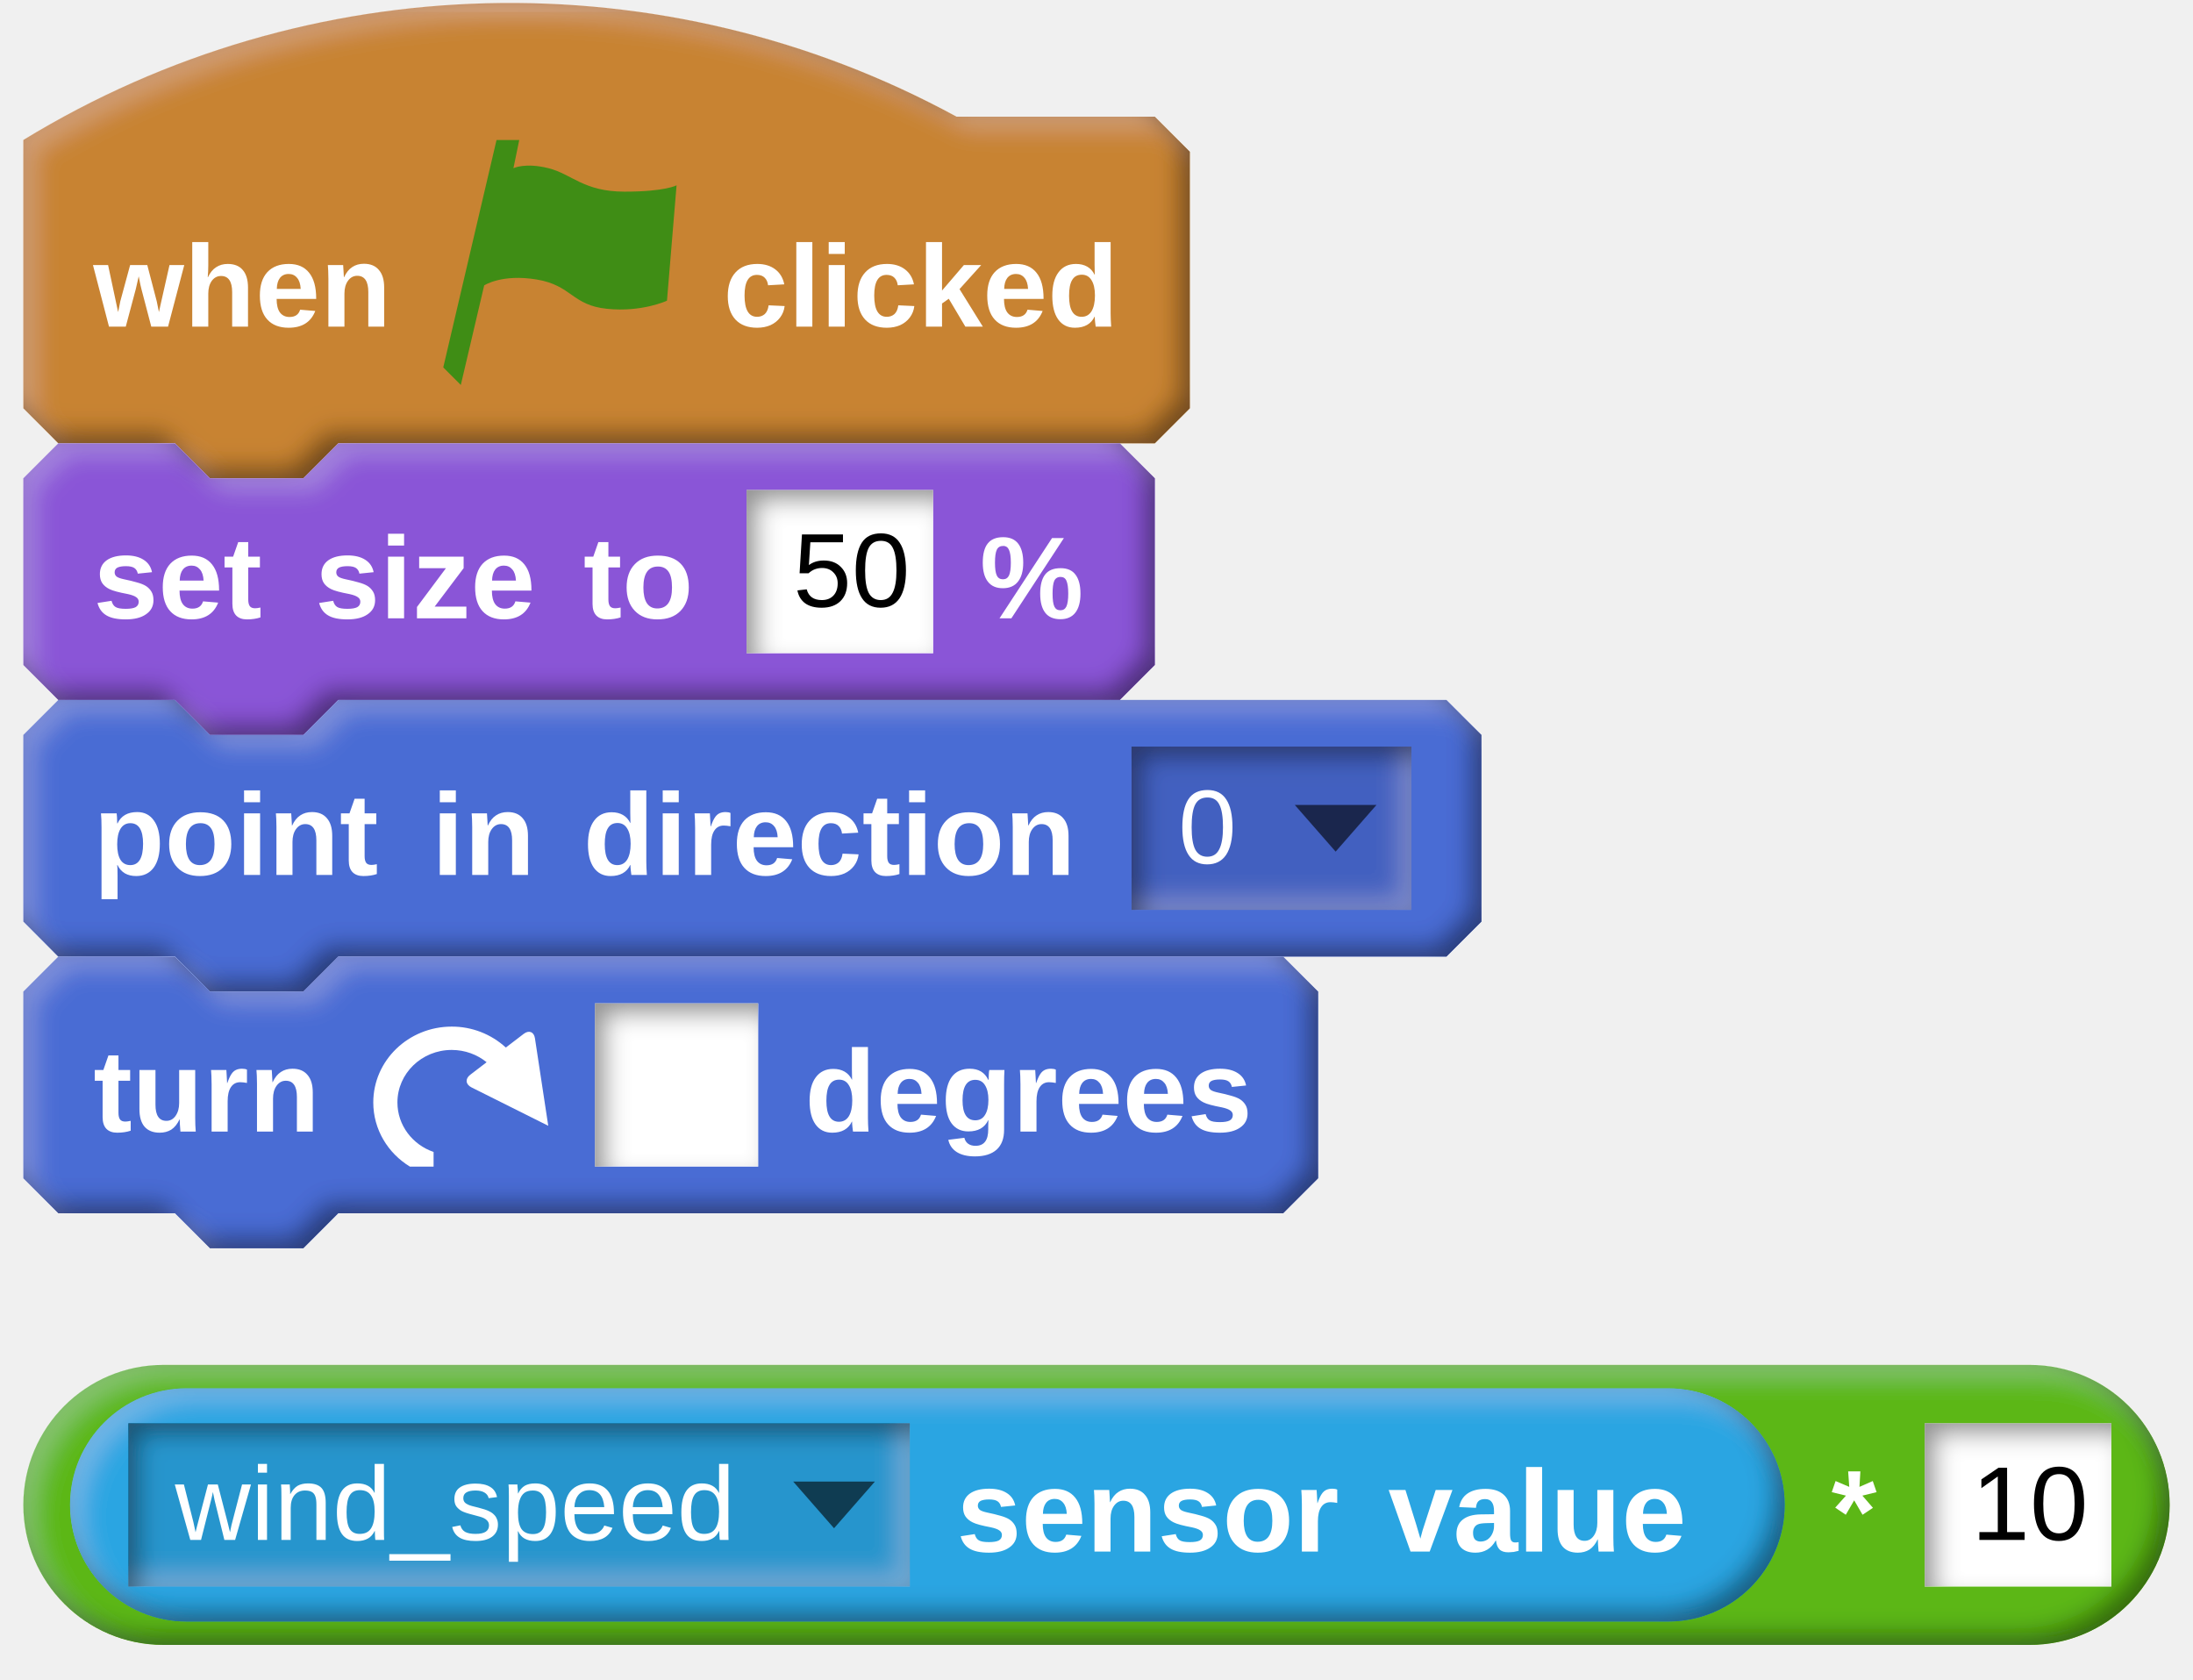
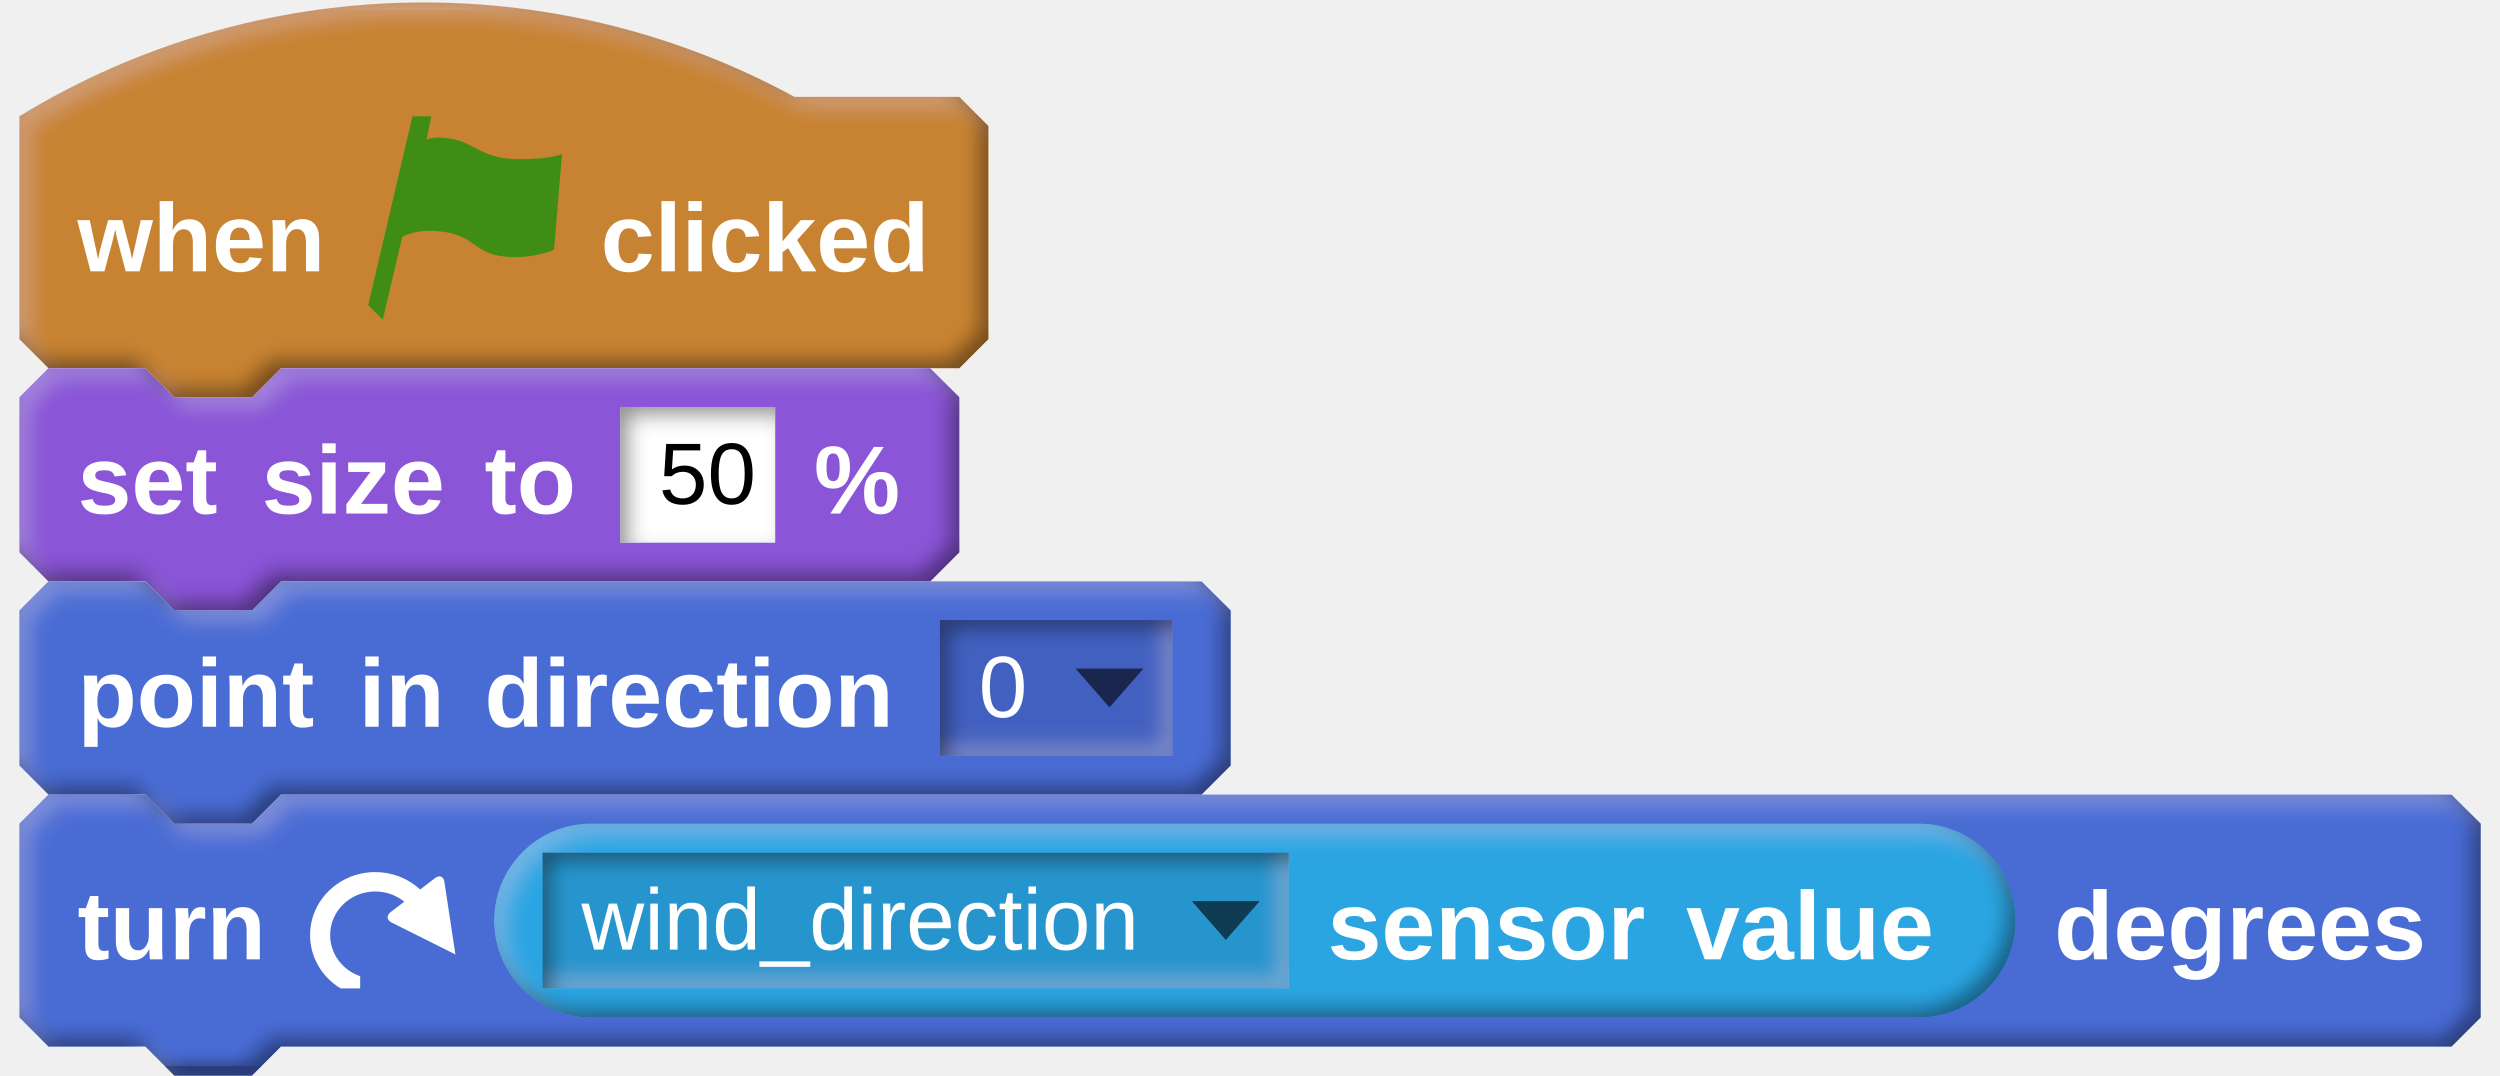
- <svg xmlns="http://www.w3.org/2000/svg" xmlns:xlink="http://www.w3.org/1999/xlink" version="1.1" width="188" height="144">
+ <svg xmlns="http://www.w3.org/2000/svg" xmlns:xlink="http://www.w3.org/1999/xlink" version="1.1" width="258" height="111">
  <defs>
    <filter id="bevelFilter" x0="-50%" y0="-50%" width="200%" height="200%">
      <feGaussianBlur result="blur-1" in="SourceAlpha" stdDeviation="1 1" />
      <feFlood result="flood-2" in="undefined" flood-color="#fff" flood-opacity="0.15" />
      <feOffset result="offset-3" in="blur-1" dx="1" dy="1" />
      <feComposite result="comp-4" operator="arithmetic" in="SourceAlpha" in2="offset-3" k2="1" k3="-1" />
      <feComposite result="comp-5" operator="in" in="flood-2" in2="comp-4" />
      <feFlood result="flood-6" in="undefined" flood-color="#000" flood-opacity="0.7" />
      <feOffset result="offset-7" in="blur-1" dx="-1" dy="-1" />
      <feComposite result="comp-8" operator="arithmetic" in="SourceAlpha" in2="offset-7" k2="1" k3="-1" />
      <feComposite result="comp-9" operator="in" in="flood-6" in2="comp-8" />
      <feMerge result="merge-10">
        <feMergeNode in="SourceGraphic" />
        <feMergeNode in="comp-5" />
        <feMergeNode in="comp-9" />
      </feMerge>
    </filter>
    <filter id="inputBevelFilter" x0="-50%" y0="-50%" width="200%" height="200%">
      <feGaussianBlur result="blur-1" in="SourceAlpha" stdDeviation="1 1" />
      <feFlood result="flood-2" in="undefined" flood-color="#fff" flood-opacity="0.15" />
      <feOffset result="offset-3" in="blur-1" dx="-1" dy="-1" />
      <feComposite result="comp-4" operator="arithmetic" in="SourceAlpha" in2="offset-3" k2="1" k3="-1" />
      <feComposite result="comp-5" operator="in" in="flood-2" in2="comp-4" />
      <feFlood result="flood-6" in="undefined" flood-color="#000" flood-opacity="0.7" />
      <feOffset result="offset-7" in="blur-1" dx="1" dy="1" />
      <feComposite result="comp-8" operator="arithmetic" in="SourceAlpha" in2="offset-7" k2="1" k3="-1" />
      <feComposite result="comp-9" operator="in" in="flood-6" in2="comp-8" />
      <feMerge result="merge-10">
        <feMergeNode in="SourceGraphic" />
        <feMergeNode in="comp-5" />
        <feMergeNode in="comp-9" />
      </feMerge>
    </filter>
    <filter id="inputDarkFilter" x0="-50%" y0="-50%" width="200%" height="200%">
      <feFlood result="flood-1" in="undefined" flood-color="#000" flood-opacity="0.2" />
      <feComposite result="comp-2" operator="in" in="flood-1" in2="SourceAlpha" />
      <feMerge result="merge-3">
        <feMergeNode in="SourceGraphic" />
        <feMergeNode in="comp-2" />
      </feMerge>
    </filter>
    <path d="M1.504 21L0 19.493 4.567 0h1.948l-.5 2.418s1.002-.502 3.006 0c2.006.503 3.008 2.01 6.517 2.01 3.508 0 4.463-.545 4.463-.545l-.823 9.892s-2.137 1.005-5.144.696c-3.007-.307-3.007-2.007-6.014-2.51-3.008-.502-4.512.503-4.512.503L1.504 21z" fill="#3f8d15" id="greenFlag" />
    <path d="M6.724 0C3.01 0 0 2.91 0 6.5c0 2.316 1.253 4.35 3.14 5.5H5.17v-1.256C3.364 10.126 2.07 8.46 2.07 6.5 2.07 4.015 4.152 2 6.723 2c1.14 0 2.184.396 2.993 1.053L8.31 4.13c-.45.344-.398.826.11 1.08L15 8.5 13.858.992c-.083-.547-.514-.714-.963-.37l-1.532 1.172A6.825 6.825 0 0 0 6.723 0z" fill="#fff" id="turnRight" />
    <path d="M3.637 1.794A6.825 6.825 0 0 1 8.277 0C11.99 0 15 2.91 15 6.5c0 2.316-1.253 4.35-3.14 5.5H9.83v-1.256c1.808-.618 3.103-2.285 3.103-4.244 0-2.485-2.083-4.5-4.654-4.5-1.14 0-2.184.396-2.993 1.053L6.69 4.13c.45.344.398.826-.11 1.08L0 8.5 1.142.992c.083-.547.514-.714.963-.37l1.532 1.172z" fill="#fff" id="turnLeft" />
    <path d="M0 0L4 4L0 8Z" fill="#111" id="addInput" />
    <path d="M4 0L4 8L0 4Z" fill="#111" id="delInput" />
    <g id="loopArrow">
      <path d="M8 0l2 -2l0 -3l3 0l-4 -5l-4 5l3 0l0 3l-8 0l0 2" fill="#000" opacity="0.3" />
      <path d="M8 0l2 -2l0 -3l3 0l-4 -5l-4 5l3 0l0 3l-8 0l0 2" fill="#fff" opacity="0.9" transform="translate(-1 -1)" />
    </g>
    <style>.sb-label{font-family:Lucida Grande,Verdana,Arial,DejaVu Sans,sans-serif;font-weight:700;fill:#fff;font-size:10px;word-spacing:+1px}.sb-obsolete{fill:#d42828}.sb-motion{fill:#4a6cd4}.sb-looks{fill:#8a55d7}.sb-sound{fill:#bb42c3}.sb-pen{fill:#0e9a6c}.sb-events{fill:#c88330}.sb-control{fill:#e1a91a}.sb-sensing{fill:#2ca5e2}.sb-operators{fill:#5cb712}.sb-variables{fill:#ee7d16}.sb-list{fill:#cc5b22}.sb-custom{fill:#632d99}.sb-custom-arg{fill:#5947b1}.sb-extension{fill:#4b4a60}.sb-grey{fill:#969696}.sb-bevel{filter:url(#bevelFilter)}.sb-input{filter:url(#inputBevelFilter)}.sb-input-number,.sb-input-number-dropdown,.sb-input-string{fill:#fff}.sb-literal-dropdown,.sb-literal-number,.sb-literal-number-dropdown,.sb-literal-string{font-weight:400;font-size:9px;word-spacing:0}.sb-literal-number,.sb-literal-number-dropdown,.sb-literal-string{fill:#000}.sb-darker{filter:url(#inputDarkFilter)}.sb-outline{stroke:#fff;stroke-opacity:.2;stroke-width:2;fill:none}.sb-define-hat-cap{stroke:#632d99;stroke-width:1;fill:#8e2ec2}.sb-comment{fill:#ffffa5;stroke:#d0d1d2;stroke-width:1}.sb-comment-line{fill:#ffff80}.sb-comment-label{font-family:Helevetica,Arial,DejaVu Sans,sans-serif;font-weight:700;fill:#5c5d5f;word-spacing:0;font-size:12px}</style>
  </defs>
  <g>
    <g transform="translate(0 0)">
      <g transform="translate(2 0)">
        <path d="M 0 12 L 0 12 A 80 80 0 0 1 80 10 L 97 10 L 100 13 L 100 35 L 97 38 L 27 38 L 24 41 L 16 41 L 13 38 L 3 38 L 0 35 Z" class="sb-events sb-bevel" />
        <text x="0" y="10" class="sb-label " transform="translate(6 18)">when</text>
        <use xlink:href="#greenFlag" transform="translate(36 12)" />
        <text x="0" y="10" class="sb-label " transform="translate(60 18)">clicked</text>
      </g>
      <g transform="translate(2 38)">
        <path d="M 0 3 L 3 0 L 13 0 L 16 3 L 24 3 L 27 0 L 94 0 L 97 3 L 97 19 L 94 22 L 27 22 L 24 25 L 16 25 L 13 22 L 3 22 L 0 19 Z" class="sb-looks sb-bevel" />
        <text x="0" y="10" class="sb-label " transform="translate(6 5)">set</text>
        <text x="0" y="10" class="sb-label " transform="translate(25 5)">size</text>
        <text x="0" y="10" class="sb-label " transform="translate(48 5)">to</text>
        <g transform="translate(62 4)">
          <rect x="0" y="0" width="16" height="14" class="sb-input sb-input-string" />
          <text x="0" y="10" class="sb-label sb-literal-string" transform="translate(4 0)">50</text>
        </g>
        <text x="0" y="10" class="sb-label " transform="translate(82 5)">%</text>
      </g>
      <g transform="translate(2 60)">
        <path d="M 0 3 L 3 0 L 13 0 L 16 3 L 24 3 L 27 0 L 122 0 L 125 3 L 125 19 L 122 22 L 27 22 L 24 25 L 16 25 L 13 22 L 3 22 L 0 19 Z" class="sb-motion sb-bevel" />
        <text x="0" y="10" class="sb-label " transform="translate(6 5)">point</text>
        <text x="0" y="10" class="sb-label " transform="translate(35 5)">in</text>
        <text x="0" y="10" class="sb-label " transform="translate(48 5)">direction</text>
        <g transform="translate(95 4)">
          <g width="24" height="14" class="sb-input sb-input-dropdown">
            <rect x="0" y="0" width="24" height="14" class="sb-motion sb-darker" />
          </g>
          <text x="0" y="10" class="sb-label sb-literal-dropdown" transform="translate(4 0)">0</text>
          <polygon points="7 0 3.5 4 0 0" fill="#000" opacity="0.6" transform="translate(14 5)" />
        </g>
      </g>
      <g transform="translate(2 82)">
-         <path d="M 0 3 L 3 0 L 13 0 L 16 3 L 24 3 L 27 0 L 108 0 L 111 3 L 111 19 L 108 22 L 27 22 L 24 25 L 16 25 L 13 22 L 3 22 L 0 19 Z" class="sb-motion sb-bevel" />
-         <text x="0" y="10" class="sb-label " transform="translate(6 5)">turn</text>
-         <use xlink:href="#turnRight" transform="translate(30 6)" />
-         <g transform="translate(49 4)">
-           <rect x="0" y="0" width="14" height="14" class="sb-input sb-input-string" />
-           <text x="0" y="10" class="sb-label sb-literal-string" transform="translate(4 0)" />
+         <path d="M 0 3 L 3 0 L 13 0 L 16 3 L 24 3 L 27 0 L 251 0 L 254 3 L 254 23 L 251 26 L 27 26 L 24 29 L 16 29 L 13 26 L 3 26 L 0 23 Z" class="sb-motion sb-bevel" />
+         <text x="0" y="10" class="sb-label " transform="translate(6 7)">turn</text>
+         <use xlink:href="#turnRight" transform="translate(30 8)" />
+         <g transform="translate(49 3)">
+           <path d="M 10 0 L 147 0 A 10 10 0 0 1 147 20 L 10 20 A 10 10 0 0 1 10 0 Z" class="sb-sensing sb-bevel" />
+           <g transform="translate(5 3)">
+             <g width="77" height="14" class="sb-input sb-input-dropdown">
+               <rect x="0" y="0" width="77" height="14" class="sb-sensing sb-darker" />
+             </g>
+             <text x="0" y="10" class="sb-label sb-literal-dropdown" transform="translate(4 0)">wind_direction</text>
+             <polygon points="7 0 3.5 4 0 0" fill="#000" opacity="0.6" transform="translate(67 5)" />
+           </g>
+           <text x="0" y="10" class="sb-label " transform="translate(86 4)">sensor</text>
+           <text x="0" y="10" class="sb-label " transform="translate(123 4)">value</text>
        </g>
-         <text x="0" y="10" class="sb-label " transform="translate(67 5)">degrees</text>
-       </g>
-     </g>
-     <g transform="translate(0 117)">
-       <g transform="translate(2 0)">
-         <path d="M 12 0 L 172 0 A 12 12 0 0 1 172 24 L 12 24 A 12 12 0 0 1 12 0 Z" class="sb-operators sb-bevel" />
-         <g transform="translate(4 2)">
-           <path d="M 10 0 L 137 0 A 10 10 0 0 1 137 20 L 10 20 A 10 10 0 0 1 10 0 Z" class="sb-sensing sb-bevel" />
-           <g transform="translate(5 3)">
-             <g width="67" height="14" class="sb-input sb-input-dropdown">
-               <rect x="0" y="0" width="67" height="14" class="sb-sensing sb-darker" />
-             </g>
-             <text x="0" y="10" class="sb-label sb-literal-dropdown" transform="translate(4 0)">wind_speed</text>
-             <polygon points="7 0 3.5 4 0 0" fill="#000" opacity="0.6" transform="translate(57 5)" />
-           </g>
-           <text x="0" y="10" class="sb-label " transform="translate(76 4)">sensor</text>
-           <text x="0" y="10" class="sb-label " transform="translate(113 4)">value</text>
-         </g>
-         <text x="0" y="10" class="sb-label " transform="translate(155 6)">*</text>
-         <g transform="translate(163 5)">
-           <rect x="0" y="0" width="16" height="14" class="sb-input sb-input-string" />
-           <text x="0" y="10" class="sb-label sb-literal-string" transform="translate(4 0)">10</text>
-         </g>
+         <text x="0" y="10" class="sb-label " transform="translate(210 7)">degrees</text>
      </g>
    </g>
  </g>
</svg>
